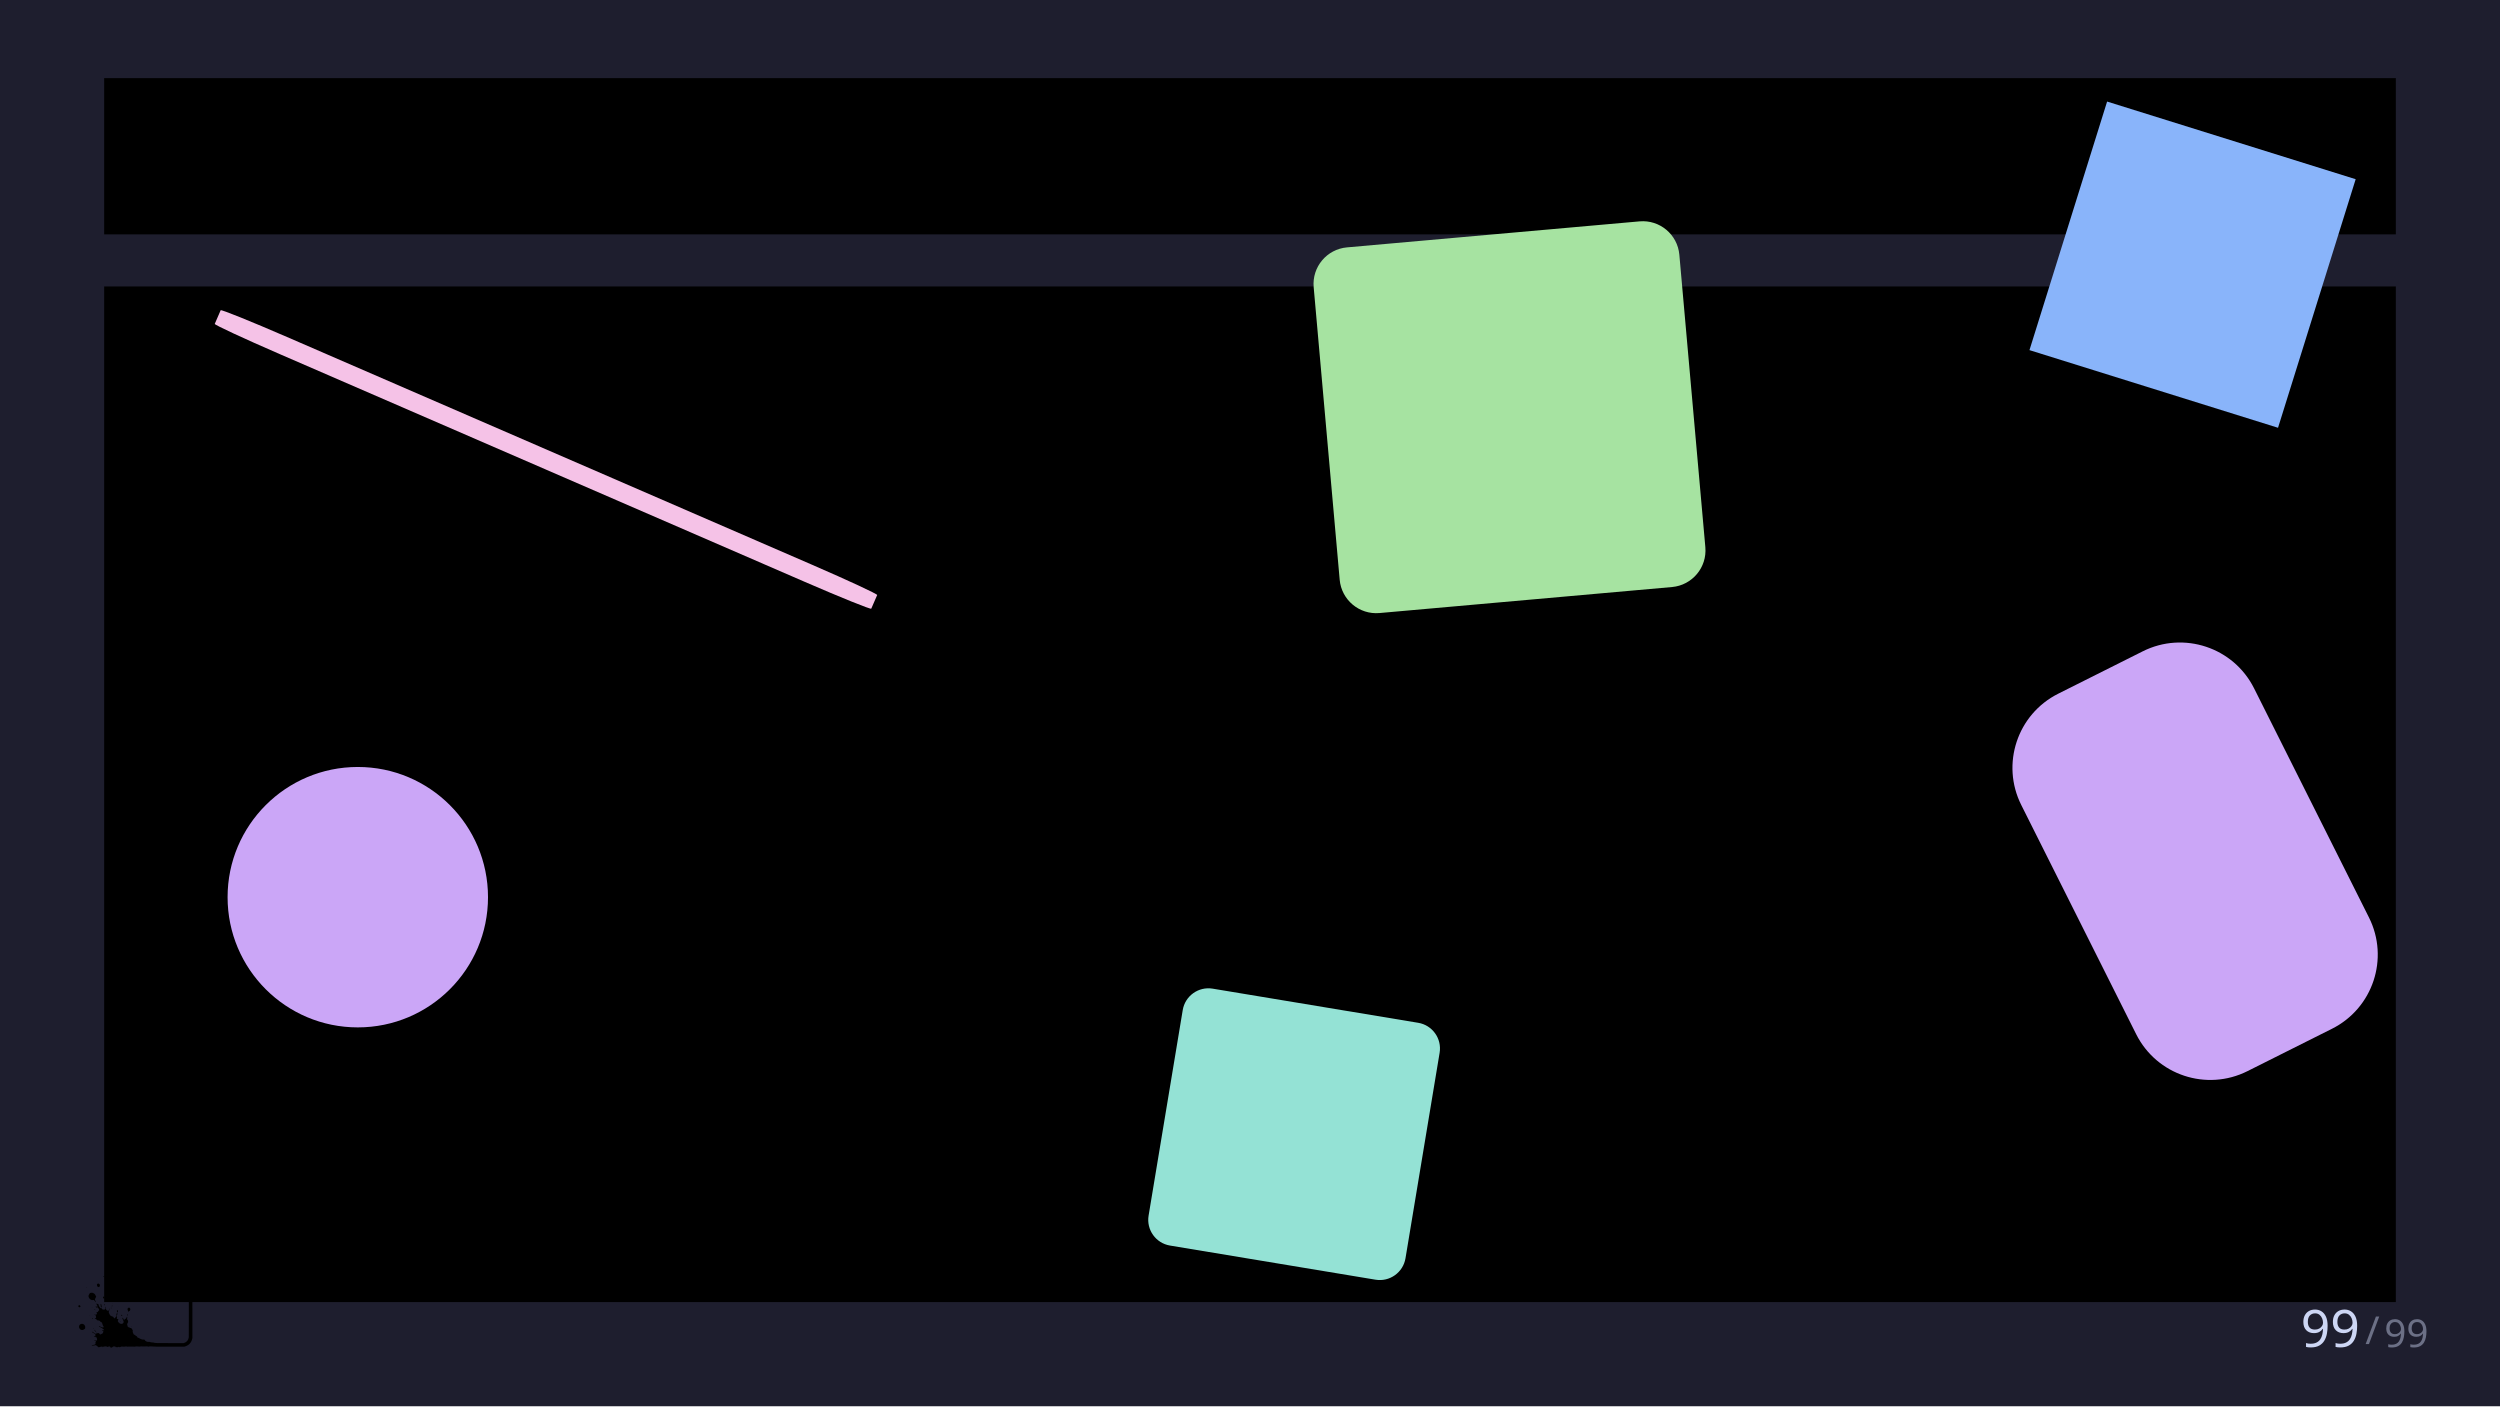
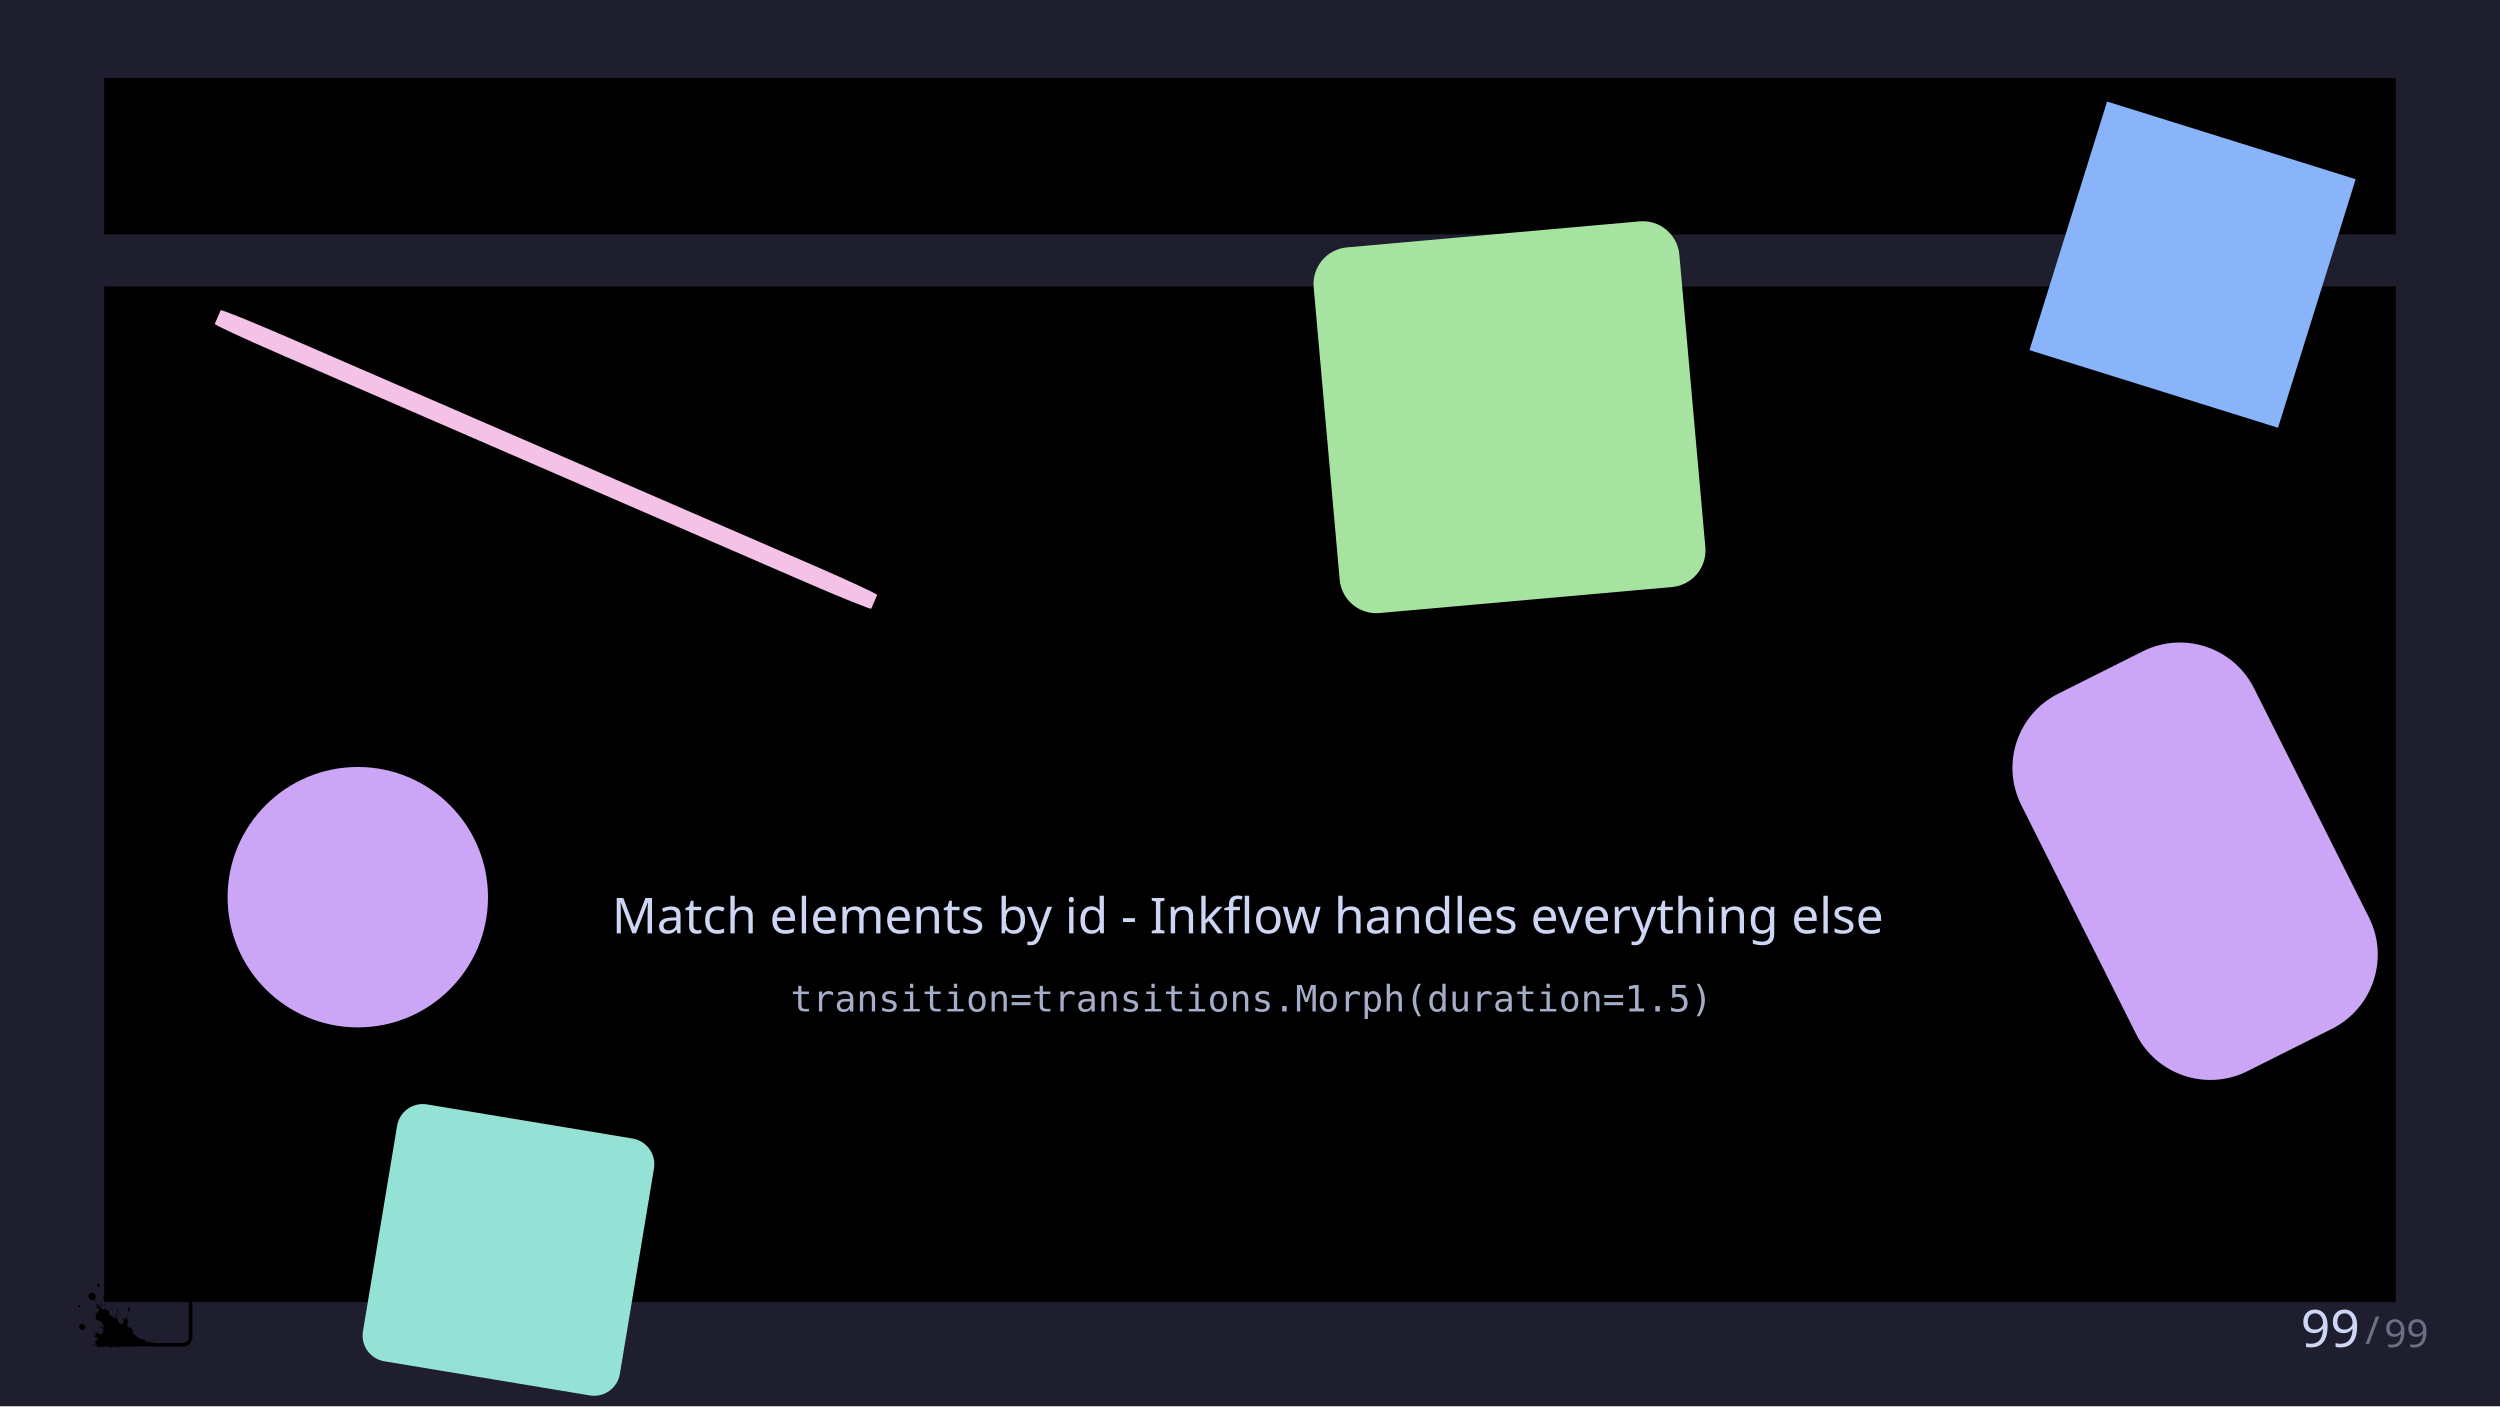
<svg xmlns="http://www.w3.org/2000/svg" xmlns:ns1="urn:inkflow" ns1:parent="local:content" viewBox="0 0 1920 1080" width="1920" height="1080" version="1.1" id="svg12">
  <g ns1:layout-src="./base" ns1:layout-hash="d40175e7" id="g1">
    <defs id="defs1" />
    <rect width="1920" height="1080" class="inkflow-fill-bg" id="rect1" />
  </g>
  <g ns1:layout-src="builtin:numbered" ns1:layout-hash="2b667c1b" id="g2">
    <defs id="defs2" />
    <text id="zone-slide-number" x="1812.359" y="1034.438" class="inkflow-fill-text-muted inkflow-fill-text inkflow-fill-code-text" text-anchor="end" font-size="39.664px" font-family="sans-serif" style="stroke-width: 1.417">99</text>
    <text id="zone-slide-total" x="1831.157" y="1034.58" class="inkflow-fill-text-muted inkflow-fill-grey" font-size="29.64px" font-family="sans-serif" style="stroke-width: 1.059">99</text>
    <text id="text1" x="1816.518" y="1032.25" class="inkflow-fill-text-muted inkflow-fill-grey" font-size="29.64px" font-family="sans-serif" style="stroke-width: 1.059">/</text>
  </g>
  <g ns1:layout-src="local:footer" ns1:layout-hash="9d51cc6f" id="g5">
    <defs id="defs3" />
    <g class="inkflow-demo-logo-mark" transform="matrix(0.7161682,0,0,0.7161682,43.00572,966.5546)" id="g4">
      <g id="layer1" transform="translate(-148.5314,-96.87841)">
        <g id="g3" transform="translate(3.746808,2.274717)">
          <path style="fill-opacity:1;stroke-width:0.372" d="m 203.569,189.978 c -0.189,-0.105 -0.434,-0.191 -0.544,-0.191 h -0.201 l 0.036,-0.375 c 0.048,-0.499 -0.137,-0.658 -0.611,-0.527 -0.191,0.053 -0.516,0.076 -0.721,0.051 -0.281,-0.034 -0.516,0.028 -0.954,0.25 l -0.582,0.295 -0.288,-0.167 c -0.858,-0.497 -0.907,-0.511 -1.749,-0.51 -0.46,3.7e-4 -1.081,0.066 -1.379,0.146 -0.298,0.08 -0.665,0.146 -0.816,0.147 -0.211,7.4e-4 -0.323,0.085 -0.486,0.361 l -0.212,0.36 -0.154,-0.237 c -0.085,-0.13 -0.248,-0.334 -0.364,-0.452 l -0.211,-0.215 -0.528,0.14 c -0.29,0.077 -0.763,0.141 -1.052,0.142 -0.38,7.4e-4 -0.64,0.069 -0.943,0.247 -0.231,0.135 -0.629,0.274 -0.885,0.31 l -0.466,0.064 -0.363,-0.344 c -0.2,-0.189 -0.585,-0.494 -0.856,-0.677 -0.271,-0.184 -0.722,-0.545 -1.003,-0.803 -0.359,-0.33 -0.594,-0.469 -0.79,-0.469 -0.652,0 -1.99,0.215 -2.527,0.405 -0.97,0.345 -2.362,0.082 -1.633,-0.308 0.11,-0.059 0.542,-0.17 0.96,-0.247 1.612,-0.297 2.119,-0.44 2.452,-0.694 0.488,-0.373 0.58,-0.629 0.441,-1.232 -0.178,-0.773 -0.148,-0.949 0.23,-1.327 0.454,-0.454 0.444,-0.677 -0.043,-0.925 -0.213,-0.109 -0.415,-0.243 -0.45,-0.299 -0.098,-0.158 -0.75,-0.459 -1.154,-0.532 -0.201,-0.036 -0.392,-0.109 -0.424,-0.161 -0.109,-0.177 0.784,-0.093 1.233,0.115 0.244,0.113 0.731,0.227 1.083,0.254 l 0.64,0.048 0.285,-0.301 c 0.393,-0.415 0.465,-1.123 0.17,-1.687 -0.115,-0.221 -0.209,-0.579 -0.209,-0.797 0,-0.596 -0.287,-0.802 -1.542,-1.108 -0.79,-0.193 -1.118,-0.322 -1.329,-0.524 -0.404,-0.387 -0.365,-0.509 0.139,-0.431 0.23,0.036 0.515,0.117 0.634,0.181 0.118,0.064 0.329,0.117 0.468,0.117 0.29,0 0.329,-0.196 0.119,-0.599 -0.112,-0.214 -0.112,-0.284 6e-4,-0.437 0.173,-0.237 0.171,-0.773 -0.005,-1.11 -0.216,-0.416 -0.544,-0.671 -1.289,-1.004 -1.102,-0.492 -2.597,-1.555 -2.472,-1.757 0.089,-0.144 0.518,-0.151 0.605,-0.009 0.036,0.058 0.338,0.236 0.67,0.396 0.333,0.16 1.018,0.599 1.523,0.976 0.504,0.377 1.09,0.737 1.3,0.8 l 0.383,0.115 0.26,-0.17 c 0.143,-0.094 0.348,-0.369 0.456,-0.613 l 0.196,-0.443 -0.18,-0.214 c -0.099,-0.117 0.05,-0.003 0.332,0.254 l 0.513,0.468 h 0.408 c 0.224,0 0.531,-0.073 0.682,-0.162 0.151,-0.089 0.343,-0.136 0.425,-0.105 0.083,0.032 0.313,0.349 0.512,0.705 0.522,0.933 0.819,1.105 1.314,0.758 0.144,-0.101 0.423,-0.213 0.62,-0.249 0.197,-0.036 0.525,-0.197 0.727,-0.358 0.203,-0.161 0.446,-0.293 0.54,-0.293 0.221,0 0.353,-0.169 0.436,-0.557 0.036,-0.171 0.219,-0.525 0.405,-0.787 0.186,-0.262 0.339,-0.552 0.339,-0.644 0,-0.092 -0.166,-0.292 -0.368,-0.443 -0.367,-0.275 -0.784,-0.712 -0.951,-0.997 -0.063,-0.107 -0.025,-0.201 0.134,-0.33 0.333,-0.27 0.69,-0.22 1.175,0.166 0.335,0.266 0.463,0.319 0.566,0.233 0.303,-0.251 0.06,-0.973 -0.327,-0.973 -0.083,0 -0.469,-0.308 -0.858,-0.685 -0.389,-0.377 -0.86,-0.751 -1.048,-0.83 -0.188,-0.08 -0.495,-0.259 -0.683,-0.4 -0.188,-0.14 -0.52,-0.303 -0.738,-0.361 -0.349,-0.093 -0.611,-0.253 -1.45,-0.883 -0.159,-0.119 -0.192,-0.217 -0.141,-0.418 0.102,-0.408 0.36,-0.327 1.235,0.388 l 0.797,0.651 0.425,-0.064 c 0.341,-0.051 0.475,-0.025 0.677,0.135 0.608,0.478 1.47,0.498 1.679,0.038 0.173,-0.379 -0.052,-1.099 -0.457,-1.461 -0.182,-0.162 -0.362,-0.439 -0.4,-0.614 -0.038,-0.175 -0.111,-0.344 -0.161,-0.375 -0.05,-0.031 -0.091,-0.28 -0.091,-0.554 0,-0.413 -0.05,-0.556 -0.295,-0.835 -0.176,-0.201 -0.295,-0.446 -0.295,-0.61 0,-0.327 -0.098,-0.461 -0.73,-1 -0.395,-0.336 -0.543,-0.405 -0.803,-0.375 l -0.319,0.037 -0.056,-0.352 c -0.083,-0.519 -0.349,-0.749 -0.962,-0.829 -0.289,-0.038 -0.678,-0.158 -0.863,-0.267 -0.268,-0.157 -0.434,-0.185 -0.804,-0.134 -0.579,0.08 -0.818,-0.039 -1.07,-0.534 -0.106,-0.208 -0.331,-0.495 -0.5,-0.637 l -0.307,-0.259 h -0.788 c -0.561,0 -0.777,-0.033 -0.75,-0.116 0.045,-0.135 0.183,-0.218 0.686,-0.416 0.236,-0.093 0.455,-0.288 0.626,-0.559 l 0.263,-0.417 -0.069,-0.452 c -0.038,-0.249 -0.076,-0.723 -0.086,-1.053 -0.019,-0.7 -0.102,-0.826 -0.852,-1.299 -0.6,-0.379 -0.985,-0.701 -0.985,-0.825 0,-0.19 0.477,-0.057 0.94,0.262 0.274,0.189 0.635,0.37 0.801,0.404 l 0.303,0.061 0.504,-0.768 c 0.277,-0.423 0.504,-0.862 0.504,-0.977 0,-0.115 -0.155,-0.427 -0.345,-0.694 -0.407,-0.572 -0.445,-0.785 -0.123,-0.686 0.122,0.037 0.425,0.092 0.673,0.121 l 0.452,0.053 0.213,-0.27 c 0.117,-0.149 0.213,-0.363 0.213,-0.475 0,-0.124 0.238,-0.426 0.605,-0.767 l 0.605,-0.562 -0.056,-0.622 c -0.045,-0.5 -0.104,-0.661 -0.297,-0.82 -0.132,-0.109 -0.298,-0.309 -0.368,-0.445 -0.571,-1.105 -1.749,-1.704 -1.938,-0.984 -0.065,0.247 -0.136,0.246 -0.451,-0.002 -0.402,-0.316 -0.678,-0.831 -0.603,-1.127 0.052,-0.207 0.105,-0.244 0.274,-0.191 0.116,0.036 0.338,0.173 0.495,0.304 0.385,0.322 0.929,0.286 1.131,-0.075 0.194,-0.347 0.09,-0.68 -0.382,-1.225 -0.216,-0.25 -0.393,-0.529 -0.393,-0.621 -3e-5,-0.091 -0.091,-0.406 -0.202,-0.698 -0.128,-0.337 -0.168,-0.566 -0.108,-0.625 0.158,-0.158 0.705,0.027 0.974,0.329 0.196,0.22 0.34,0.286 0.625,0.286 0.492,0 0.68,0.205 0.68,0.744 0,0.579 0.263,1.24 0.822,2.069 1.006,1.491 1.126,1.597 1.598,1.418 0.414,-0.157 0.521,-0.114 0.729,0.293 0.109,0.214 0.471,0.609 0.804,0.879 l 0.606,0.49 0.995,-0.022 c 0.556,-0.013 1.092,-0.075 1.215,-0.143 0.142,-0.078 0.274,-0.308 0.374,-0.652 l 0.154,-0.531 -0.152,-0.365 c -0.169,-0.405 -0.21,-1.621 -0.054,-1.621 0.054,0 0.099,0.095 0.099,0.21 0,0.115 0.083,0.348 0.185,0.517 0.102,0.169 0.214,0.551 0.25,0.849 0.175,1.443 0.467,1.964 1.472,2.63 0.923,0.611 1.679,0.515 1.898,-0.242 0.127,-0.438 0.691,-1.305 0.85,-1.305 0.051,0 0.068,0.055 0.039,0.123 -0.029,0.068 -0.251,0.633 -0.492,1.255 -0.61,1.574 -0.662,2.1 -0.275,2.757 0.195,0.331 0.489,1.054 0.553,1.36 0.037,0.179 0.214,0.472 0.392,0.65 0.178,0.178 0.353,0.416 0.389,0.528 0.129,0.408 0.446,0.694 0.841,0.761 0.215,0.036 0.553,0.195 0.752,0.353 0.277,0.22 0.464,0.287 0.798,0.287 0.583,0 0.796,0.132 1.007,0.622 0.246,0.572 0.958,1.445 1.178,1.445 0.106,0 0.295,-0.175 0.452,-0.418 0.149,-0.23 0.481,-0.618 0.738,-0.862 0.347,-0.329 0.486,-0.545 0.539,-0.837 0.039,-0.217 0.136,-0.466 0.215,-0.554 0.105,-0.117 0.149,-0.453 0.164,-1.226 l 0.02,-1.065 0.218,-0.218 c 0.12,-0.12 0.245,-0.328 0.279,-0.462 0.045,-0.18 0.11,-0.23 0.25,-0.194 l 0.189,0.049 -0.001,0.752 -0.001,0.752 -0.403,0.738 -0.403,0.738 0.226,0.9 0.226,0.9 -0.124,0.674 -0.124,0.674 0.222,0.18 c 0.17,0.138 0.361,0.174 0.819,0.155 l 0.597,-0.025 0.031,0.21 c 0.017,0.115 -0.105,0.519 -0.271,0.897 -0.391,0.891 -0.392,1.268 -0.006,1.639 0.162,0.156 0.295,0.353 0.295,0.44 0,0.285 0.297,0.587 0.693,0.705 0.292,0.087 0.391,0.169 0.392,0.323 0.002,0.236 0.683,0.846 0.945,0.846 0.095,0 0.314,-0.051 0.487,-0.114 l 0.315,-0.114 0.323,0.23 0.323,0.23 0.288,-0.165 c 0.158,-0.091 0.358,-0.165 0.444,-0.165 0.086,0 0.339,-0.107 0.563,-0.239 0.525,-0.308 0.939,-1.038 0.939,-1.658 0,-0.519 -0.242,-1.266 -0.447,-1.381 -0.094,-0.052 -0.144,-0.238 -0.144,-0.53 v -0.45 l -0.343,-0.314 -0.343,-0.314 -0.049,-0.807 c -0.04,-0.657 -0.022,-0.807 0.093,-0.807 0.201,0 0.798,0.817 0.995,1.361 0.297,0.819 0.619,1.495 0.713,1.495 0.05,0 0.119,-0.137 0.152,-0.304 0.1,-0.499 0.415,-0.838 0.997,-1.074 0.401,-0.163 0.648,-0.351 0.937,-0.714 0.216,-0.271 0.393,-0.535 0.393,-0.585 0,-0.051 0.112,-0.336 0.248,-0.634 0.283,-0.619 0.525,-0.678 0.672,-0.164 0.067,0.234 0.035,0.529 -0.128,1.167 -0.123,0.483 -0.19,0.961 -0.155,1.102 0.068,0.272 0.418,0.783 0.872,1.275 0.24,0.26 0.279,0.368 0.227,0.629 -0.035,0.173 -0.015,0.493 0.043,0.71 l 0.106,0.395 -0.193,0.261 c -0.294,0.398 -0.709,1.256 -0.709,1.467 0,0.103 -0.067,0.243 -0.148,0.311 -0.196,0.162 -0.187,0.288 0.06,0.853 0.127,0.29 0.203,0.658 0.195,0.942 -0.007,0.256 0.039,0.567 0.103,0.689 0.064,0.123 0.145,0.289 0.181,0.371 0.036,0.081 0.2,0.214 0.366,0.295 0.165,0.081 0.34,0.236 0.387,0.345 0.065,0.147 0.211,0.209 0.579,0.247 0.366,0.037 0.599,0.135 0.908,0.383 l 0.415,0.333 0.455,-0.062 0.455,-0.062 0.539,0.566 c 0.317,0.332 0.702,0.891 0.935,1.353 l 0.395,0.788 -0.054,0.832 -0.054,0.832 0.346,0.767 c 0.19,0.422 0.412,0.987 0.492,1.257 0.153,0.516 0.431,0.793 0.796,0.793 0.122,0 0.468,0.218 0.781,0.492 0.309,0.271 0.614,0.492 0.677,0.492 0.063,0 0.238,0.129 0.389,0.287 0.151,0.158 0.392,0.316 0.535,0.351 0.44,0.108 0.676,0.32 0.741,0.664 0.086,0.459 0.293,0.72 0.814,1.026 0.323,0.189 0.57,0.259 0.879,0.247 0.359,-0.014 0.456,0.024 0.59,0.229 0.24,0.366 0.652,0.58 2.011,1.042 l 1.231,0.418 0.923,-0.006 c 1.105,-0.007 1.72,0.199 1.896,0.638 0.06,0.151 0.15,0.363 0.2,0.471 0.093,0.204 1.187,0.917 1.707,1.113 0.78,0.294 1.656,0.42 2.16,0.311 l 0.498,-0.108 0.884,0.303 c 0.899,0.308 2.858,0.57 3.527,0.472 0.194,-0.029 0.465,0.037 0.753,0.181 0.875,0.439 2.122,0.473 17.484,0.479 l 14.179,0.005 0.64,-0.181 c 2.758,-0.779 4.717,-3.139 5.027,-6.057 0.067,-0.63 0.09,-9.087 0.07,-25.123 l -0.031,-24.173 -0.177,-0.591 c -0.725,-2.421 -2.422,-4.112 -4.866,-4.851 l -0.565,-0.171 -33.675,-0.028 c -24.105,-0.02 -33.912,0.003 -34.508,0.08 -2.34,0.305 -4.216,1.629 -5.228,3.69 -0.671,1.366 -0.707,1.604 -0.758,5.071 l -0.046,3.102 -0.184,0.36 c -0.634,1.242 -2.429,1.297 -3.25,0.1 l -0.237,-0.346 -0.03,-3.06 c -0.034,-3.399 0.033,-4.154 0.486,-5.521 1.311,-3.951 4.686,-6.722 8.8,-7.227 1.177,-0.144 67.306,-0.152 68.68,-0.008 4.075,0.427 7.556,3.237 8.842,7.136 0.596,1.807 0.562,0.146 0.562,27.324 v 24.961 l -0.18,0.817 c -0.444,2.02 -1.208,3.581 -2.495,5.097 -1.136,1.339 -3.288,2.65 -5.202,3.17 l -0.985,0.267 -14.228,-7.5e-4 c -15.013,-0.001 -19.266,-0.051 -19.724,-0.232 -0.435,-0.172 -3.852,-0.147 -3.998,0.029 -0.204,0.246 -0.558,0.263 -1.042,0.049 l -0.464,-0.205 -1.393,0.056 c -0.766,0.031 -1.459,0.06 -1.54,0.066 -0.081,0.006 -0.281,0.012 -0.443,0.014 -0.162,0.002 -0.561,0.006 -0.886,0.01 -0.325,0.004 -1.078,-0.029 -1.674,-0.073 -0.901,-0.066 -1.164,-0.052 -1.563,0.084 -0.283,0.097 -0.566,0.134 -0.689,0.091 -0.115,-0.04 -0.786,-0.08 -1.49,-0.089 -0.704,-0.009 -1.494,-0.051 -1.756,-0.092 -0.332,-0.052 -0.727,-0.022 -1.31,0.1 l -0.834,0.175 -1.644,-0.077 c -1.951,-0.091 -3.185,-0.091 -5.214,0.002 l -1.502,0.069 -0.257,-0.168 c -0.214,-0.14 -0.324,-0.151 -0.664,-0.063 -1.156,0.298 -3.467,0.35 -4.346,0.097 -0.349,-0.101 -0.97,0.074 -1.889,0.531 l -0.609,0.303 -0.355,-0.311 c -0.195,-0.171 -0.413,-0.311 -0.485,-0.311 -0.072,0 -0.301,0.136 -0.51,0.301 -0.262,0.208 -0.441,0.282 -0.58,0.24 -0.429,-0.132 -1.009,-0.163 -1.481,-0.079 -0.668,0.119 -0.771,0.082 -1.021,-0.362 -0.249,-0.442 -0.464,-0.542 -0.854,-0.394 -0.167,0.064 -0.542,0.079 -0.949,0.039 l -0.672,-0.066 -0.467,0.467 c -0.441,0.441 -1.208,0.846 -1.58,0.833 -0.093,-0.003 -0.323,-0.092 -0.512,-0.197 z m -15.8,-16.388 c -0.214,-0.131 -0.487,-0.402 -0.608,-0.601 -0.12,-0.199 -0.445,-0.592 -0.723,-0.873 -0.539,-0.546 -0.709,-1.046 -0.378,-1.115 0.182,-0.038 1.206,1.258 1.574,1.991 0.11,0.22 0.292,0.499 0.404,0.621 0.255,0.278 0.216,0.274 -0.269,-0.024 z m 5.361,-0.45 c 0,-0.057 0.044,-0.077 0.099,-0.043 0.054,0.034 0.099,0.08 0.099,0.104 0,0.024 -0.044,0.043 -0.099,0.043 -0.054,0 -0.099,-0.047 -0.099,-0.104 z m -21.17,-2.006 c -0.679,-0.188 -0.992,-0.384 -1.537,-0.96 -1.306,-1.381 -1.292,-3.503 0.032,-4.757 0.515,-0.488 1.451,-0.836 2.243,-0.834 0.522,0.001 1.609,0.392 2.075,0.747 0.542,0.413 1.066,1.283 1.265,2.1 l 0.17,0.7 -0.163,0.491 c -0.107,0.321 -0.141,0.623 -0.099,0.872 l 0.064,0.38 -0.277,0.098 c -0.153,0.054 -0.497,0.28 -0.765,0.502 -0.848,0.703 -1.97,0.95 -3.008,0.662 z m 12.857,-1.393 c -0.085,-0.085 -0.155,-0.218 -0.155,-0.295 0,-0.204 0.334,-0.173 0.536,0.05 0.301,0.332 -0.061,0.565 -0.381,0.245 z m 40.632,-2.423 c 0.07,-0.209 0.355,-0.334 0.478,-0.21 0.062,0.062 0.083,0.16 0.046,0.219 -0.091,0.147 -0.574,0.139 -0.525,-0.009 z m -1.795,-0.672 c 0,-0.054 0.044,-0.099 0.099,-0.099 0.054,0 0.099,0.044 0.099,0.099 0,0.054 -0.044,0.099 -0.099,0.099 -0.054,0 -0.099,-0.044 -0.099,-0.099 z m -9.63,-4.254 c -0.17,-0.17 -0.149,-0.571 0.029,-0.571 0.081,0 0.148,0.011 0.148,0.025 0,0.014 0.041,0.169 0.092,0.345 0.098,0.34 -0.033,0.438 -0.269,0.201 z m -30.046,-3.14 c -0.38,-0.204 -0.541,-0.426 -0.46,-0.637 0.082,-0.213 0.33,-0.172 0.707,0.116 0.218,0.166 0.338,0.341 0.338,0.492 0,0.273 -0.119,0.279 -0.585,0.029 z m -2.992,-3.011 c -0.036,-0.036 -0.066,-0.125 -0.066,-0.197 0,-0.202 0.275,-0.156 0.394,0.066 0.088,0.164 0.075,0.197 -0.079,0.197 -0.101,0 -0.214,-0.03 -0.25,-0.066 z m 34.223,-2.5e-4 c -0.172,-0.069 -0.416,-0.565 -0.416,-0.845 0,-0.295 0.173,-0.468 0.468,-0.468 0.333,0 0.67,0.755 0.502,1.125 -0.11,0.242 -0.278,0.299 -0.554,0.188 z m 5.915,-0.492 c -0.099,-0.258 0.145,-1.236 0.363,-1.453 0.154,-0.154 0.222,-0.171 0.316,-0.077 0.094,0.094 0.094,0.216 0.001,0.564 -0.065,0.244 -0.119,0.529 -0.119,0.632 0,0.198 -0.243,0.498 -0.404,0.498 -0.052,0 -0.123,-0.074 -0.158,-0.164 z m -16.81,-0.492 c -0.035,-0.09 -0.017,-0.21 0.039,-0.266 0.07,-0.07 0.102,-0.019 0.102,0.164 0,0.304 -0.049,0.339 -0.14,0.102 z m 2.356,-2.199 c -0.034,-0.054 -0.014,-0.099 0.043,-0.099 0.057,0 0.104,0.044 0.104,0.099 0,0.054 -0.02,0.099 -0.043,0.099 -0.024,0 -0.071,-0.044 -0.104,-0.099 z m 3.657,-0.594 c 0.038,-0.299 0.004,-0.571 -0.102,-0.824 -0.227,-0.544 -0.208,-1.289 0.039,-1.536 0.444,-0.444 0.844,-0.051 0.96,0.944 l 0.047,0.403 -0.293,0.336 c -0.161,0.185 -0.386,0.513 -0.5,0.73 l -0.207,0.394 z m 11.835,-1.109 c -0.029,-0.449 -0.104,-0.71 -0.272,-0.947 -0.128,-0.18 -0.25,-0.488 -0.271,-0.685 -0.021,-0.197 -0.064,-0.524 -0.095,-0.727 -0.079,-0.519 0.005,-0.76 0.408,-1.174 0.431,-0.442 1.154,-0.719 1.464,-0.56 0.445,0.228 0.858,0.726 1.001,1.207 0.204,0.686 0.186,0.859 -0.162,1.543 l -0.307,0.604 -0.522,0.231 c -0.378,0.167 -0.607,0.354 -0.83,0.679 -0.169,0.246 -0.323,0.448 -0.341,0.448 -0.018,0 -0.051,-0.279 -0.072,-0.62 z m -35.044,-1.308 c -0.071,-0.086 -0.342,-0.263 -0.603,-0.396 -0.281,-0.142 -0.474,-0.307 -0.474,-0.404 0,-0.09 -0.1,-0.272 -0.222,-0.404 l -0.222,-0.24 0.517,0.316 c 0.284,0.174 0.517,0.348 0.517,0.388 0,0.04 0.159,0.258 0.352,0.484 0.194,0.226 0.332,0.412 0.307,0.412 -0.025,0 -0.103,-0.07 -0.174,-0.155 z m 15.312,-1.888 c 0.109,-0.614 0.159,-0.714 0.357,-0.714 0.105,0 0.19,0.024 0.19,0.052 0,0.106 -0.497,1.031 -0.554,1.031 -0.032,0 -0.029,-0.166 0.007,-0.369 z m 2.06,-0.186 c 0.034,-0.251 0.067,-0.639 0.072,-0.862 l 0.01,-0.405 0.141,0.64 c 0.144,0.655 0.076,1.083 -0.172,1.083 -0.079,0 -0.095,-0.14 -0.051,-0.457 z m -21.279,-1.291 c -0.264,-0.257 -0.345,-0.349 -0.179,-0.203 0.166,0.146 0.423,0.311 0.572,0.367 0.149,0.056 0.271,0.147 0.271,0.203 0,0.199 -0.191,0.093 -0.664,-0.367 z m 9.926,0.197 c -0.285,-0.624 -0.415,-1.16 -0.385,-1.588 0.018,-0.25 -0.03,-0.604 -0.106,-0.785 -0.11,-0.262 -0.115,-0.395 -0.024,-0.647 0.063,-0.174 0.115,-0.413 0.115,-0.531 0,-0.148 0.06,-0.215 0.194,-0.215 0.152,0 0.23,0.124 0.359,0.566 0.091,0.311 0.161,0.689 0.157,0.839 -0.004,0.15 0.084,0.479 0.195,0.731 0.163,0.368 0.191,0.573 0.141,1.046 -0.089,0.853 -0.396,1.13 -0.646,0.584 z m -23.754,-0.151 c -0.368,-0.305 -0.869,-0.955 -0.869,-1.129 0,-0.146 0.543,-0.701 0.962,-0.982 l 0.223,-0.15 0.409,0.283 c 0.666,0.461 0.966,0.81 0.966,1.124 0,0.156 -0.055,0.328 -0.123,0.383 -0.068,0.054 -0.284,0.233 -0.481,0.398 -0.422,0.352 -0.726,0.373 -1.088,0.074 z m 35.292,-1.153 0.025,-0.64 h 0.246 c 0.204,0 0.251,0.053 0.276,0.312 0.023,0.237 -0.043,0.391 -0.271,0.64 l -0.302,0.328 z m 7.459,0.246 c 0,-0.081 0.067,-0.148 0.148,-0.148 0.081,0 0.148,0.067 0.148,0.148 0,0.081 -0.067,0.148 -0.148,0.148 -0.081,0 -0.148,-0.067 -0.148,-0.148 z m -15.174,-1.304 c -0.244,-0.57 -0.298,-1.208 -0.109,-1.281 0.234,-0.09 0.443,0.241 0.525,0.832 0.137,0.989 -0.083,1.227 -0.417,0.449 z m 8.38,-1.146 c 0,-0.075 0.067,-0.191 0.148,-0.258 l 0.148,-0.123 v 0.258 c 0,0.164 -0.054,0.258 -0.148,0.258 -0.081,0 -0.148,-0.061 -0.148,-0.136 z m -8.665,-1.292 c 0,-0.081 0.044,-0.148 0.099,-0.148 0.054,0 0.099,0.067 0.099,0.148 0,0.081 -0.044,0.148 -0.099,0.148 -0.054,0 -0.099,-0.067 -0.099,-0.148 z m -9.446,-0.896 c -0.168,-0.141 -0.502,-0.561 -0.742,-0.931 -0.252,-0.389 -0.605,-0.786 -0.835,-0.938 l -0.399,-0.264 -1.009,0.066 -1.009,0.066 -0.591,-0.296 c -0.325,-0.163 -0.64,-0.297 -0.7,-0.299 -0.166,-0.005 -1.005,-0.773 -1.429,-1.31 -0.208,-0.263 -0.425,-0.663 -0.484,-0.89 -0.059,-0.227 -0.197,-0.636 -0.308,-0.91 -0.222,-0.55 -0.217,-0.588 0.263,-1.866 0.174,-0.462 0.385,-0.811 0.641,-1.058 0.241,-0.232 0.407,-0.497 0.447,-0.714 l 0.065,-0.345 h 0.469 c 0.258,0 0.787,-0.072 1.175,-0.159 l 0.705,-0.159 0.562,0.247 c 0.309,0.136 0.717,0.298 0.907,0.36 0.635,0.207 1.508,0.91 1.672,1.345 0.082,0.218 0.293,0.612 0.469,0.875 0.176,0.264 0.32,0.535 0.32,0.603 0,0.068 0.114,0.259 0.253,0.424 0.172,0.205 0.233,0.365 0.19,0.5 -0.035,0.109 -0.097,0.199 -0.139,0.199 -0.099,0 -0.305,0.453 -0.305,0.672 0,0.094 -0.205,0.516 -0.457,0.938 -0.616,1.036 -0.611,1.277 0.06,2.566 0.624,1.198 0.71,1.413 0.598,1.482 -0.048,0.029 -0.224,-0.062 -0.392,-0.204 z m 8.451,-4 c -0.117,-0.229 -0.297,-0.53 -0.401,-0.671 -0.149,-0.202 -0.168,-0.308 -0.091,-0.511 0.122,-0.322 0.489,-0.668 0.707,-0.668 0.237,0 0.9,0.761 0.841,0.966 -0.026,0.092 -0.103,0.366 -0.17,0.61 -0.23,0.835 -0.55,0.934 -0.886,0.274 z m -17.836,-11.058 c -0.307,-0.266 -0.365,-0.572 -0.099,-0.52 0.174,0.034 0.459,0.507 0.402,0.667 -0.017,0.048 -0.154,-0.018 -0.302,-0.146 z m -0.566,-0.933 c 0,-0.054 0.044,-0.099 0.099,-0.099 0.054,0 0.099,0.044 0.099,0.099 0,0.054 -0.044,0.099 -0.099,0.099 -0.054,0 -0.099,-0.044 -0.099,-0.099 z m 13.096,-0.003 c -0.081,-0.054 -0.333,-0.146 -0.56,-0.206 -0.227,-0.059 -0.475,-0.18 -0.553,-0.27 -0.245,-0.284 -0.668,-1.671 -0.597,-1.963 0.141,-0.586 0.411,-0.961 0.85,-1.18 0.662,-0.33 0.877,-0.29 1.524,0.287 0.312,0.278 0.602,0.537 0.644,0.574 0.135,0.12 0.258,1.592 0.152,1.824 -0.054,0.118 -0.228,0.291 -0.387,0.385 -0.159,0.094 -0.36,0.279 -0.446,0.41 -0.166,0.253 -0.382,0.301 -0.626,0.138 z m 5.355,-11.079 c -0.214,-0.327 -0.056,-0.734 0.285,-0.734 0.299,0 0.465,0.175 0.465,0.492 0,0.513 -0.473,0.666 -0.75,0.242 z" id="path1" />
        </g>
      </g>
    </g>
  </g>
  <g ns1:layout-src="local:content" ns1:layout-hash="30764380" id="g6">
    <defs id="defs5" />
    <rect id="zone-title" x="80" y="60" width="1760" height="120" />
    <rect id="zone-content" x="80" y="220" width="1760" height="780" />
  </g>
  <defs id="defs6">
    <style id="inkflow-preview">.inkflow-fill-bg { fill: #1e1e2e; }
.inkflow-stroke-bg { stroke: #1e1e2e; }
.inkflow-fill-surface { fill: #313244; }
.inkflow-stroke-surface { stroke: #313244; }
.inkflow-fill-border { fill: #585b70; }
.inkflow-stroke-border { stroke: #585b70; }
.inkflow-fill-text { fill: #cdd6f4; }
.inkflow-stroke-text { stroke: #cdd6f4; }
.inkflow-fill-text-muted { fill: #a6adc8; }
.inkflow-stroke-text-muted { stroke: #a6adc8; }
.inkflow-fill-accent { fill: #cba6f7; }
.inkflow-stroke-accent { stroke: #cba6f7; }
.inkflow-fill-accent-fg { fill: #11111b; }
.inkflow-stroke-accent-fg { stroke: #11111b; }
.inkflow-fill-code-bg { fill: #181825; }
.inkflow-stroke-code-bg { stroke: #181825; }
.inkflow-fill-code-text { fill: #cdd6f4; }
.inkflow-stroke-code-text { stroke: #cdd6f4; }
.inkflow-fill-red { fill: #f38ba8; }
.inkflow-stroke-red { stroke: #f38ba8; }
.inkflow-fill-orange { fill: #fab387; }
.inkflow-stroke-orange { stroke: #fab387; }
.inkflow-fill-yellow { fill: #f9e2af; }
.inkflow-stroke-yellow { stroke: #f9e2af; }
.inkflow-fill-green { fill: #a6e3a1; }
.inkflow-stroke-green { stroke: #a6e3a1; }
.inkflow-fill-teal { fill: #94e2d5; }
.inkflow-stroke-teal { stroke: #94e2d5; }
.inkflow-fill-blue { fill: #89b4fa; }
.inkflow-stroke-blue { stroke: #89b4fa; }
.inkflow-fill-purple { fill: #cba6f7; }
.inkflow-stroke-purple { stroke: #cba6f7; }
.inkflow-fill-pink { fill: #f5c2e7; }
.inkflow-stroke-pink { stroke: #f5c2e7; }
.inkflow-fill-grey { fill: #6c7086; }
.inkflow-stroke-grey { stroke: #6c7086; }</style>
  </defs>
  <g id="g7" transform="rotate(17.34739,1808.413,5031.321)" class="inkflow-fill-text inkflow-fill-code-text">
    <rect id="shape-fade" x="150" y="360" width="200" height="200" rx="0" class="inkflow-fill-blue inkflow-fill-text inkflow-fill-code-text" />
  </g>
  <g id="g8" transform="rotate(-26.628,1555.877,-1922.06)" class="inkflow-fill-accent inkflow-fill-purple">
    <rect id="shape-slide" x="414.15" y="283.526" width="200" height="324.271" rx="63.7" class="inkflow-fill-green inkflow-fill-accent inkflow-fill-purple" style="stroke-width: 1.273" />
  </g>
  <g id="g9" transform="matrix(1.404144,-0.1248408,0.1248408,1.404144,-52.32761,-222.8728)" class="inkflow-fill-green">
    <rect id="shape-zoom" x="722" y="360" width="200" height="200" rx="20" class="inkflow-fill-yellow inkflow-fill-green" />
  </g>
  <g id="g10" transform="matrix(2.521003,1.093592,-0.02840859,0.06548893,-2360.901,-888.9629)" class="inkflow-fill-blue">
    <rect id="shape-bounce" x="1008" y="360" width="200" height="200" rx="20" class="inkflow-fill-pink inkflow-fill-blue" />
  </g>
-   <g id="g11" transform="rotate(9.430424,-1297.801,-1759.989)" class="inkflow-fill-orange">
+   <g id="g11" transform="rotate(9.430424,-2138.319,-5373.146)" class="inkflow-fill-orange">
    <rect id="shape-highlight" x="1294" y="360" width="200" height="200" rx="20" class="inkflow-fill-teal inkflow-fill-orange" />
  </g>
  <g id="g12" transform="translate(-1405.213,229.0393)" class="inkflow-fill-red">
    <rect id="shape-flicker" x="1580" y="360" width="200" height="200" rx="100" class="inkflow-fill-purple inkflow-fill-red" />
  </g>
+   <text x="958.281" y="716.814" text-anchor="middle" font-family="sans-serif" font-size="38px" class="inkflow-fill-text" id="text13">Match elements by id - Inkflow handles everything else</text>
+   <text x="961.151" y="776.814" text-anchor="middle" font-family="monospace" font-size="28px" class="inkflow-fill-text-muted" id="text14">transition=transitions.Morph(duration=1.5)</text>
</svg>
